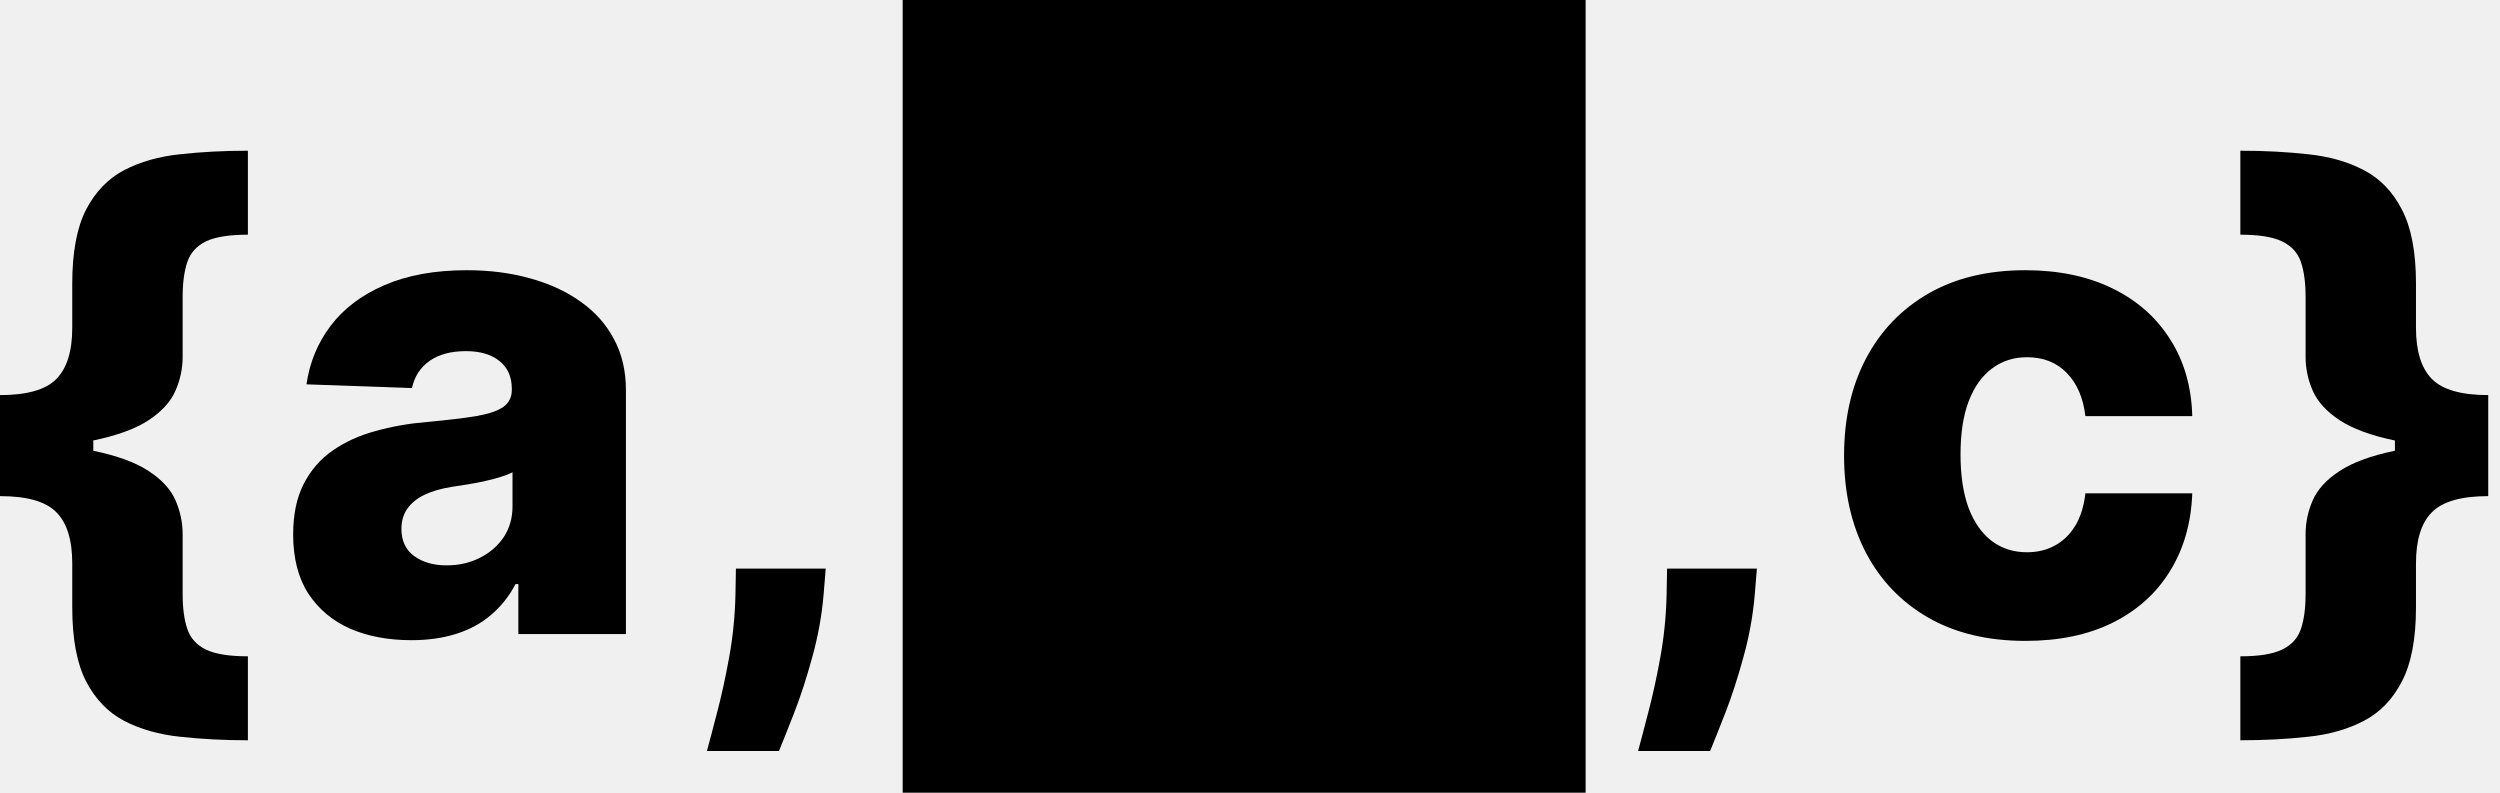
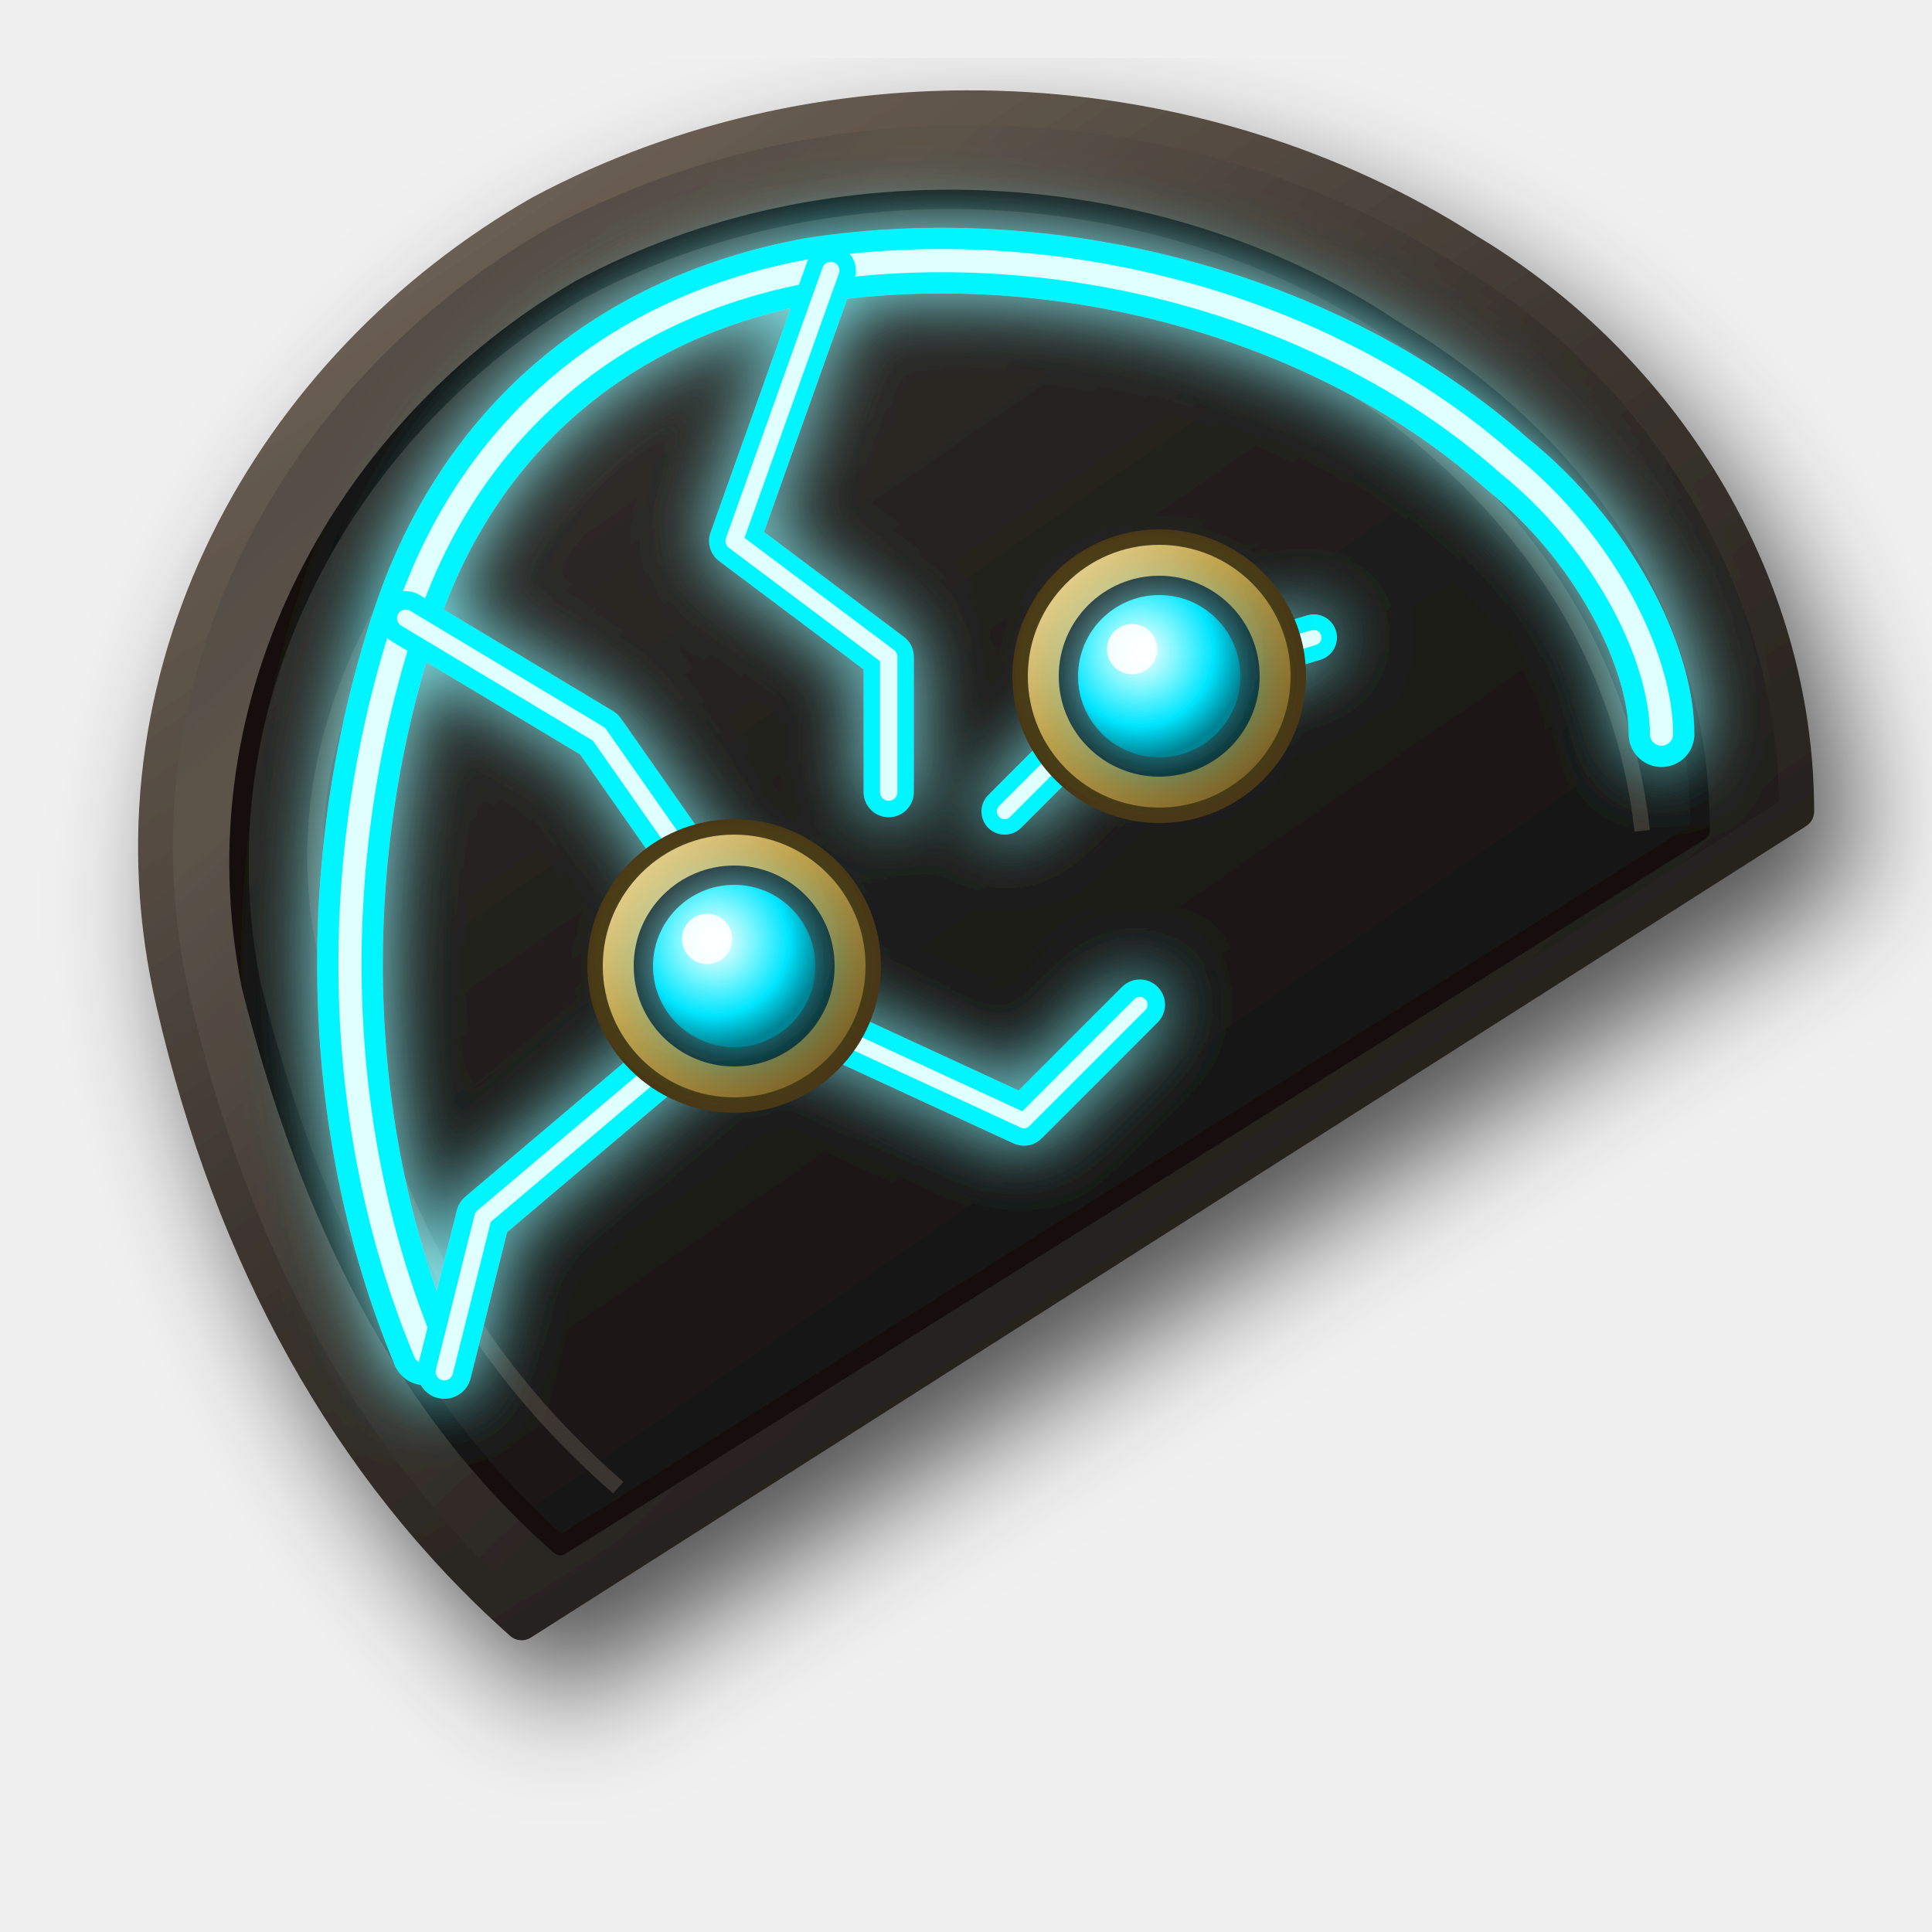
- <svg xmlns="http://www.w3.org/2000/svg" width="205" height="65" viewBox="0 0 205 65" fill="currentColor">
-   <path d="M0 36.732V32.398C2.224 32.398 3.765 31.957 4.621 31.075C5.491 30.193 5.925 28.793 5.925 26.876V23.251C5.925 20.682 6.303 18.662 7.057 17.192C7.824 15.722 8.866 14.641 10.182 13.951C11.512 13.261 13.046 12.826 14.785 12.647C16.523 12.455 18.371 12.359 20.327 12.359V19.244C18.793 19.244 17.642 19.429 16.875 19.8C16.121 20.171 15.616 20.733 15.36 21.487C15.104 22.241 14.977 23.194 14.977 24.345V29.254C14.977 30.225 14.778 31.158 14.382 32.053C13.986 32.948 13.257 33.747 12.196 34.45C11.135 35.153 9.62 35.709 7.651 36.119C5.695 36.528 3.145 36.732 0 36.732ZM20.327 60.702C18.371 60.702 16.523 60.606 14.785 60.415C13.046 60.236 11.512 59.801 10.182 59.111C8.866 58.42 7.824 57.34 7.057 55.87C6.303 54.4 5.925 52.38 5.925 49.81V46.205C5.925 44.275 5.491 42.875 4.621 42.006C3.765 41.124 2.224 40.682 0 40.682V36.33C3.145 36.33 5.695 36.541 7.651 36.962C9.62 37.371 11.135 37.928 12.196 38.631C13.257 39.321 13.986 40.114 14.382 41.008C14.778 41.903 14.977 42.837 14.977 43.808V48.717C14.977 49.868 15.104 50.82 15.36 51.575C15.616 52.329 16.121 52.891 16.875 53.262C17.642 53.633 18.793 53.818 20.327 53.818V60.702ZM0 40.682V32.398H7.651V40.682H0Z" fill="currentColor" />
-   <path d="M33.723 52.495C31.843 52.495 30.175 52.182 28.718 51.555C27.273 50.916 26.129 49.957 25.285 48.679C24.454 47.388 24.039 45.771 24.039 43.827C24.039 42.191 24.326 40.81 24.902 39.685C25.477 38.56 26.27 37.646 27.279 36.943C28.289 36.24 29.453 35.709 30.77 35.352C32.086 34.981 33.492 34.731 34.988 34.604C36.663 34.45 38.012 34.291 39.034 34.124C40.057 33.945 40.799 33.696 41.259 33.376C41.732 33.044 41.968 32.577 41.968 31.977V31.881C41.968 30.896 41.63 30.136 40.952 29.599C40.274 29.062 39.36 28.793 38.21 28.793C36.97 28.793 35.973 29.062 35.218 29.599C34.464 30.136 33.985 30.877 33.78 31.823L25.132 31.516C25.387 29.727 26.046 28.129 27.107 26.722C28.181 25.303 29.651 24.191 31.517 23.386C33.397 22.567 35.653 22.158 38.286 22.158C40.166 22.158 41.898 22.382 43.483 22.829C45.069 23.264 46.449 23.903 47.625 24.747C48.801 25.578 49.709 26.601 50.348 27.815C51 29.03 51.326 30.417 51.326 31.977V51.996H42.505V47.893H42.275C41.751 48.89 41.08 49.734 40.262 50.424C39.456 51.114 38.504 51.632 37.404 51.977C36.318 52.322 35.09 52.495 33.723 52.495ZM36.618 46.359C37.628 46.359 38.536 46.154 39.341 45.745C40.159 45.336 40.811 44.773 41.297 44.057C41.783 43.329 42.026 42.485 42.026 41.526V38.727C41.757 38.867 41.431 38.995 41.048 39.11C40.677 39.225 40.268 39.334 39.821 39.436C39.373 39.538 38.913 39.628 38.44 39.705C37.967 39.781 37.513 39.852 37.078 39.916C36.196 40.056 35.442 40.273 34.816 40.568C34.202 40.861 33.729 41.245 33.397 41.718C33.077 42.178 32.917 42.728 32.917 43.367C32.917 44.339 33.262 45.08 33.953 45.592C34.656 46.103 35.544 46.359 36.618 46.359Z" fill="currentColor" />
-   <path d="M67.709 46.627L67.536 48.756C67.383 50.52 67.07 52.239 66.597 53.914C66.136 55.602 65.644 57.117 65.12 58.459C64.596 59.801 64.18 60.843 63.874 61.584H57.967C58.172 60.843 58.447 59.801 58.792 58.459C59.15 57.117 59.482 55.602 59.789 53.914C60.096 52.227 60.269 50.514 60.307 48.775L60.345 46.627H67.709Z" fill="currentColor" />
-   <path d="M86.192 51.996V12.724H95.57V27.585H95.761C96.145 26.69 96.688 25.827 97.391 24.997C98.107 24.166 99.015 23.488 100.114 22.964C101.227 22.427 102.556 22.158 104.103 22.158C106.148 22.158 108.06 22.695 109.837 23.769C111.626 24.843 113.071 26.499 114.171 28.736C115.27 30.973 115.82 33.824 115.82 37.288C115.82 40.625 115.289 43.418 114.228 45.668C113.18 47.918 111.761 49.606 109.971 50.731C108.194 51.856 106.219 52.418 104.045 52.418C102.563 52.418 101.278 52.175 100.191 51.69C99.104 51.204 98.19 50.565 97.449 49.772C96.72 48.979 96.158 48.129 95.761 47.222H95.474V51.996H86.192ZM95.378 37.269C95.378 38.854 95.589 40.235 96.011 41.411C96.445 42.587 97.065 43.501 97.871 44.153C98.689 44.793 99.667 45.112 100.805 45.112C101.955 45.112 102.933 44.793 103.739 44.153C104.544 43.501 105.151 42.587 105.56 41.411C105.982 40.235 106.193 38.854 106.193 37.269C106.193 35.684 105.982 34.31 105.56 33.146C105.151 31.983 104.544 31.082 103.739 30.442C102.946 29.803 101.968 29.484 100.805 29.484C99.654 29.484 98.676 29.797 97.871 30.423C97.065 31.05 96.445 31.945 96.011 33.108C95.589 34.271 95.378 35.658 95.378 37.269Z" fill="currentColor" />
-   <path d="M144.064 46.627L143.891 48.756C143.738 50.52 143.425 52.239 142.952 53.914C142.492 55.602 141.999 57.117 141.475 58.459C140.951 59.801 140.536 60.843 140.229 61.584H134.323C134.527 60.843 134.802 59.801 135.147 58.459C135.505 57.117 135.837 55.602 136.144 53.914C136.451 52.227 136.624 50.514 136.662 48.775L136.7 46.627H144.064Z" fill="currentColor" />
-   <path d="M166.094 52.553C162.987 52.553 160.322 51.913 158.097 50.635C155.886 49.356 154.186 47.58 152.997 45.304C151.808 43.016 151.213 40.369 151.213 37.365C151.213 34.348 151.808 31.702 152.997 29.426C154.198 27.138 155.905 25.354 158.117 24.076C160.341 22.798 162.994 22.158 166.075 22.158C168.798 22.158 171.169 22.651 173.189 23.635C175.222 24.619 176.807 26.013 177.945 27.815C179.095 29.605 179.703 31.708 179.766 34.124H171.003C170.824 32.616 170.313 31.433 169.469 30.577C168.638 29.72 167.551 29.292 166.209 29.292C165.122 29.292 164.17 29.599 163.352 30.212C162.534 30.813 161.894 31.708 161.434 32.897C160.987 34.073 160.763 35.531 160.763 37.269C160.763 39.008 160.987 40.478 161.434 41.68C161.894 42.869 162.534 43.77 163.352 44.383C164.17 44.984 165.122 45.285 166.209 45.285C167.078 45.285 167.845 45.099 168.51 44.729C169.188 44.358 169.744 43.815 170.178 43.099C170.613 42.37 170.888 41.488 171.003 40.452H179.766C179.677 42.881 179.07 45.004 177.945 46.819C176.833 48.634 175.266 50.047 173.247 51.057C171.239 52.054 168.855 52.553 166.094 52.553Z" fill="currentColor" />
-   <path d="M204.035 36.33V40.682C201.824 40.682 200.283 41.124 199.414 42.006C198.544 42.875 198.11 44.275 198.11 46.205V49.81C198.11 52.38 197.726 54.4 196.959 55.87C196.205 57.34 195.163 58.42 193.834 59.111C192.517 59.801 190.989 60.236 189.25 60.415C187.525 60.606 185.677 60.702 183.709 60.702V53.818C185.243 53.818 186.387 53.633 187.141 53.262C187.908 52.891 188.419 52.329 188.675 51.575C188.931 50.82 189.059 49.868 189.059 48.717V43.808C189.059 42.837 189.257 41.903 189.653 41.008C190.049 40.114 190.778 39.321 191.839 38.631C192.9 37.928 194.409 37.371 196.365 36.962C198.334 36.541 200.89 36.33 204.035 36.33ZM183.709 12.359C185.677 12.359 187.525 12.455 189.25 12.647C190.989 12.826 192.517 13.261 193.834 13.951C195.163 14.641 196.205 15.722 196.959 17.192C197.726 18.662 198.11 20.682 198.11 23.251V26.876C198.11 28.793 198.544 30.193 199.414 31.075C200.283 31.957 201.824 32.398 204.035 32.398V36.732C200.89 36.732 198.334 36.528 196.365 36.119C194.409 35.709 192.9 35.153 191.839 34.45C190.778 33.747 190.049 32.948 189.653 32.053C189.257 31.158 189.059 30.225 189.059 29.254V24.345C189.059 23.194 188.931 22.241 188.675 21.487C188.419 20.733 187.908 20.171 187.141 19.8C186.387 19.429 185.243 19.244 183.709 19.244V12.359ZM204.035 32.398V40.682H196.384V32.398H204.035Z" fill="currentColor" />
-   <path d="M127.02 3V62H77.019V3H127.02Z" stroke="currentColor" stroke-width="6" />
+ <svg xmlns="http://www.w3.org/2000/svg" viewBox="0 0 100 100" width="100%" height="100%">
+   <defs>
+     <filter id="ffxiv-shadow" x="-20%" y="-20%" width="150%" height="150%">
+       <feDropShadow dx="2" dy="3" stdDeviation="3" flood-color="#000000" flood-opacity="0.65" />
+     </filter>
+     <filter id="ffxiv-cyan-glow" x="-50%" y="-50%" width="200%" height="200%">
+       <feGaussianBlur stdDeviation="1.8" result="coloredBlur" />
+       <feMerge>
+         <feMergeNode in="coloredBlur" />
+         <feMergeNode in="SourceGraphic" />
+       </feMerge>
+     </filter>
+     <radialGradient id="core-glow-1" cx="38%" cy="35%" r="65%">
+       <stop offset="0%" stop-color="#ffffff" />
+       <stop offset="35%" stop-color="#80f7ff" />
+       <stop offset="70%" stop-color="#00e5ff" />
+       <stop offset="100%" stop-color="#008394" />
+     </radialGradient>
+     <linearGradient id="casing-grad" x1="0%" y1="0%" x2="100%" y2="100%">
+       <stop offset="0%" stop-color="#4a433d" />
+       <stop offset="25%" stop-color="#5c534a" />
+       <stop offset="60%" stop-color="#2a2522" />
+       <stop offset="100%" stop-color="#141211" />
+     </linearGradient>
+     <linearGradient id="bevel-grad" x1="15%" y1="0%" x2="85%" y2="100%">
+       <stop offset="0%" stop-color="#73675a" />
+       <stop offset="45%" stop-color="#3d3630" />
+       <stop offset="100%" stop-color="#0f0e0d" />
+     </linearGradient>
+     <linearGradient id="plate-grad" x1="20%" y1="10%" x2="80%" y2="90%">
+       <stop offset="0%" stop-color="#332e2b" />
+       <stop offset="40%" stop-color="#211e1c" />
+       <stop offset="100%" stop-color="#121110" />
+     </linearGradient>
+     <linearGradient id="gold-grad" x1="0%" y1="100%" x2="100%" y2="0%">
+       <stop offset="0%" stop-color="#70521c" />
+       <stop offset="25%" stop-color="#b58d38" />
+       <stop offset="50%" stop-color="#f5dc8a" />
+       <stop offset="75%" stop-color="#c49b42" />
+       <stop offset="100%" stop-color="#614414" />
+     </linearGradient>
+     <linearGradient id="gold-ring-grad" x1="0%" y1="0%" x2="100%" y2="100%">
+       <stop offset="0%" stop-color="#fae8ab" />
+       <stop offset="40%" stop-color="#c99f43" />
+       <stop offset="80%" stop-color="#8a6723" />
+       <stop offset="100%" stop-color="#543c12" />
+     </linearGradient>
+   </defs>
+   <g filter="url(#ffxiv-shadow)">
+     <path d="M 58 48 L 74 35 L 83 46 L 67 59 Z" fill="url(#gold-grad)" stroke="#4a3610" stroke-width="0.8" stroke-linejoin="round" />
+     <path d="M 69 40 L 77 47 M 66 43 L 74 50 M 63 46 L 71 53" stroke="#4a3610" stroke-width="1" stroke-linecap="round" />
+     <path d="M 70 38 L 78 45" stroke="#fceab8" stroke-width="0.6" stroke-linecap="round" />
+     <path d="M 27 84               C 18 76, 12 65, 9 52               C 5 35, 14 19, 28 11               C 43 3, 62 4, 76 13               C 86 19, 93 30, 93 42               L 27 84 Z" fill="url(#casing-grad)" stroke="url(#bevel-grad)" stroke-width="1.8" stroke-linejoin="round" />
+     <path d="M 29 80               C 21 73, 16 63, 13 51               C 10 36, 18 22, 30 15               C 43 8, 60 9, 72 17               C 82 23, 88 32, 88 43               L 29 80 Z" fill="url(#plate-grad)" stroke="#12100f" stroke-width="1" stroke-linejoin="round" />
+     <path d="M 32 77               C 24 70, 20 62, 17 50               C 14 38, 21 26, 32 19               C 44 12, 59 13, 70 20               C 79 26, 84 34, 85 43" fill="none" stroke="#524a42" stroke-width="0.8" stroke-opacity="0.6" />
+     <g filter="url(#ffxiv-cyan-glow)">
+       <path d="M 22 70                 C 17 58, 17 44, 21 32                 C 24 23, 31 16, 42 14                 C 55 12, 69 16, 78 24                 C 83 28, 86 34, 86 38" fill="none" stroke="#00f5ff" stroke-width="3.4" stroke-linecap="round" stroke-linejoin="round" />
+       <path d="M 22 70                 C 17 58, 17 44, 21 32                 C 24 23, 31 16, 42 14                 C 55 12, 69 16, 78 24                 C 83 28, 86 34, 86 38" fill="none" stroke="#e0ffff" stroke-width="1.2" stroke-linecap="round" stroke-linejoin="round" />
+       <path d="M 43 14 L 38 28 L 46 34 L 46 41" fill="none" stroke="#00f5ff" stroke-width="2.6" stroke-linecap="round" stroke-linejoin="round" />
+       <path d="M 43 14 L 38 28 L 46 34 L 46 41" fill="none" stroke="#e0ffff" stroke-width="0.9" stroke-linecap="round" stroke-linejoin="round" />
+       <path d="M 21 32 L 31 38 L 38 48" fill="none" stroke="#00f5ff" stroke-width="2.8" stroke-linecap="round" stroke-linejoin="round" />
+       <path d="M 21 32 L 31 38 L 38 48" fill="none" stroke="#e0ffff" stroke-width="0.9" stroke-linecap="round" stroke-linejoin="round" />
+       <path d="M 38 52 L 25 63 L 23 71" fill="none" stroke="#00f5ff" stroke-width="2.8" stroke-linecap="round" stroke-linejoin="round" />
+       <path d="M 38 52 L 25 63 L 23 71" fill="none" stroke="#e0ffff" stroke-width="0.9" stroke-linecap="round" stroke-linejoin="round" />
+       <path d="M 40 52 L 53 58 L 59 52" fill="none" stroke="#00f5ff" stroke-width="2.6" stroke-linecap="round" stroke-linejoin="round" />
+       <path d="M 40 52 L 53 58 L 59 52" fill="none" stroke="#e0ffff" stroke-width="0.8" stroke-linecap="round" stroke-linejoin="round" />
+       <path d="M 52 42 L 58 36 L 68 33" fill="none" stroke="#00f5ff" stroke-width="2.4" stroke-linecap="round" stroke-linejoin="round" />
+       <path d="M 52 42 L 58 36 L 68 33" fill="none" stroke="#e0ffff" stroke-width="0.8" stroke-linecap="round" stroke-linejoin="round" />
+     </g>
+     <circle cx="60" cy="35" r="7.2" fill="url(#gold-ring-grad)" stroke="#4a3610" stroke-width="0.8" />
+     <circle cx="60" cy="35" r="5.2" fill="#171514" />
+     <circle cx="60" cy="35" r="4.2" fill="url(#core-glow-1)" filter="url(#ffxiv-cyan-glow)" />
+     <circle cx="58.6" cy="33.6" r="1.3" fill="#ffffff" opacity="0.9" />
+     <circle cx="38" cy="50" r="7.2" fill="url(#gold-ring-grad)" stroke="#4a3610" stroke-width="0.8" />
+     <circle cx="38" cy="50" r="5.2" fill="#171514" />
+     <circle cx="38" cy="50" r="4.2" fill="url(#core-glow-1)" filter="url(#ffxiv-cyan-glow)" />
+     <circle cx="36.6" cy="48.6" r="1.3" fill="#ffffff" opacity="0.9" />
+   </g>
</svg>
